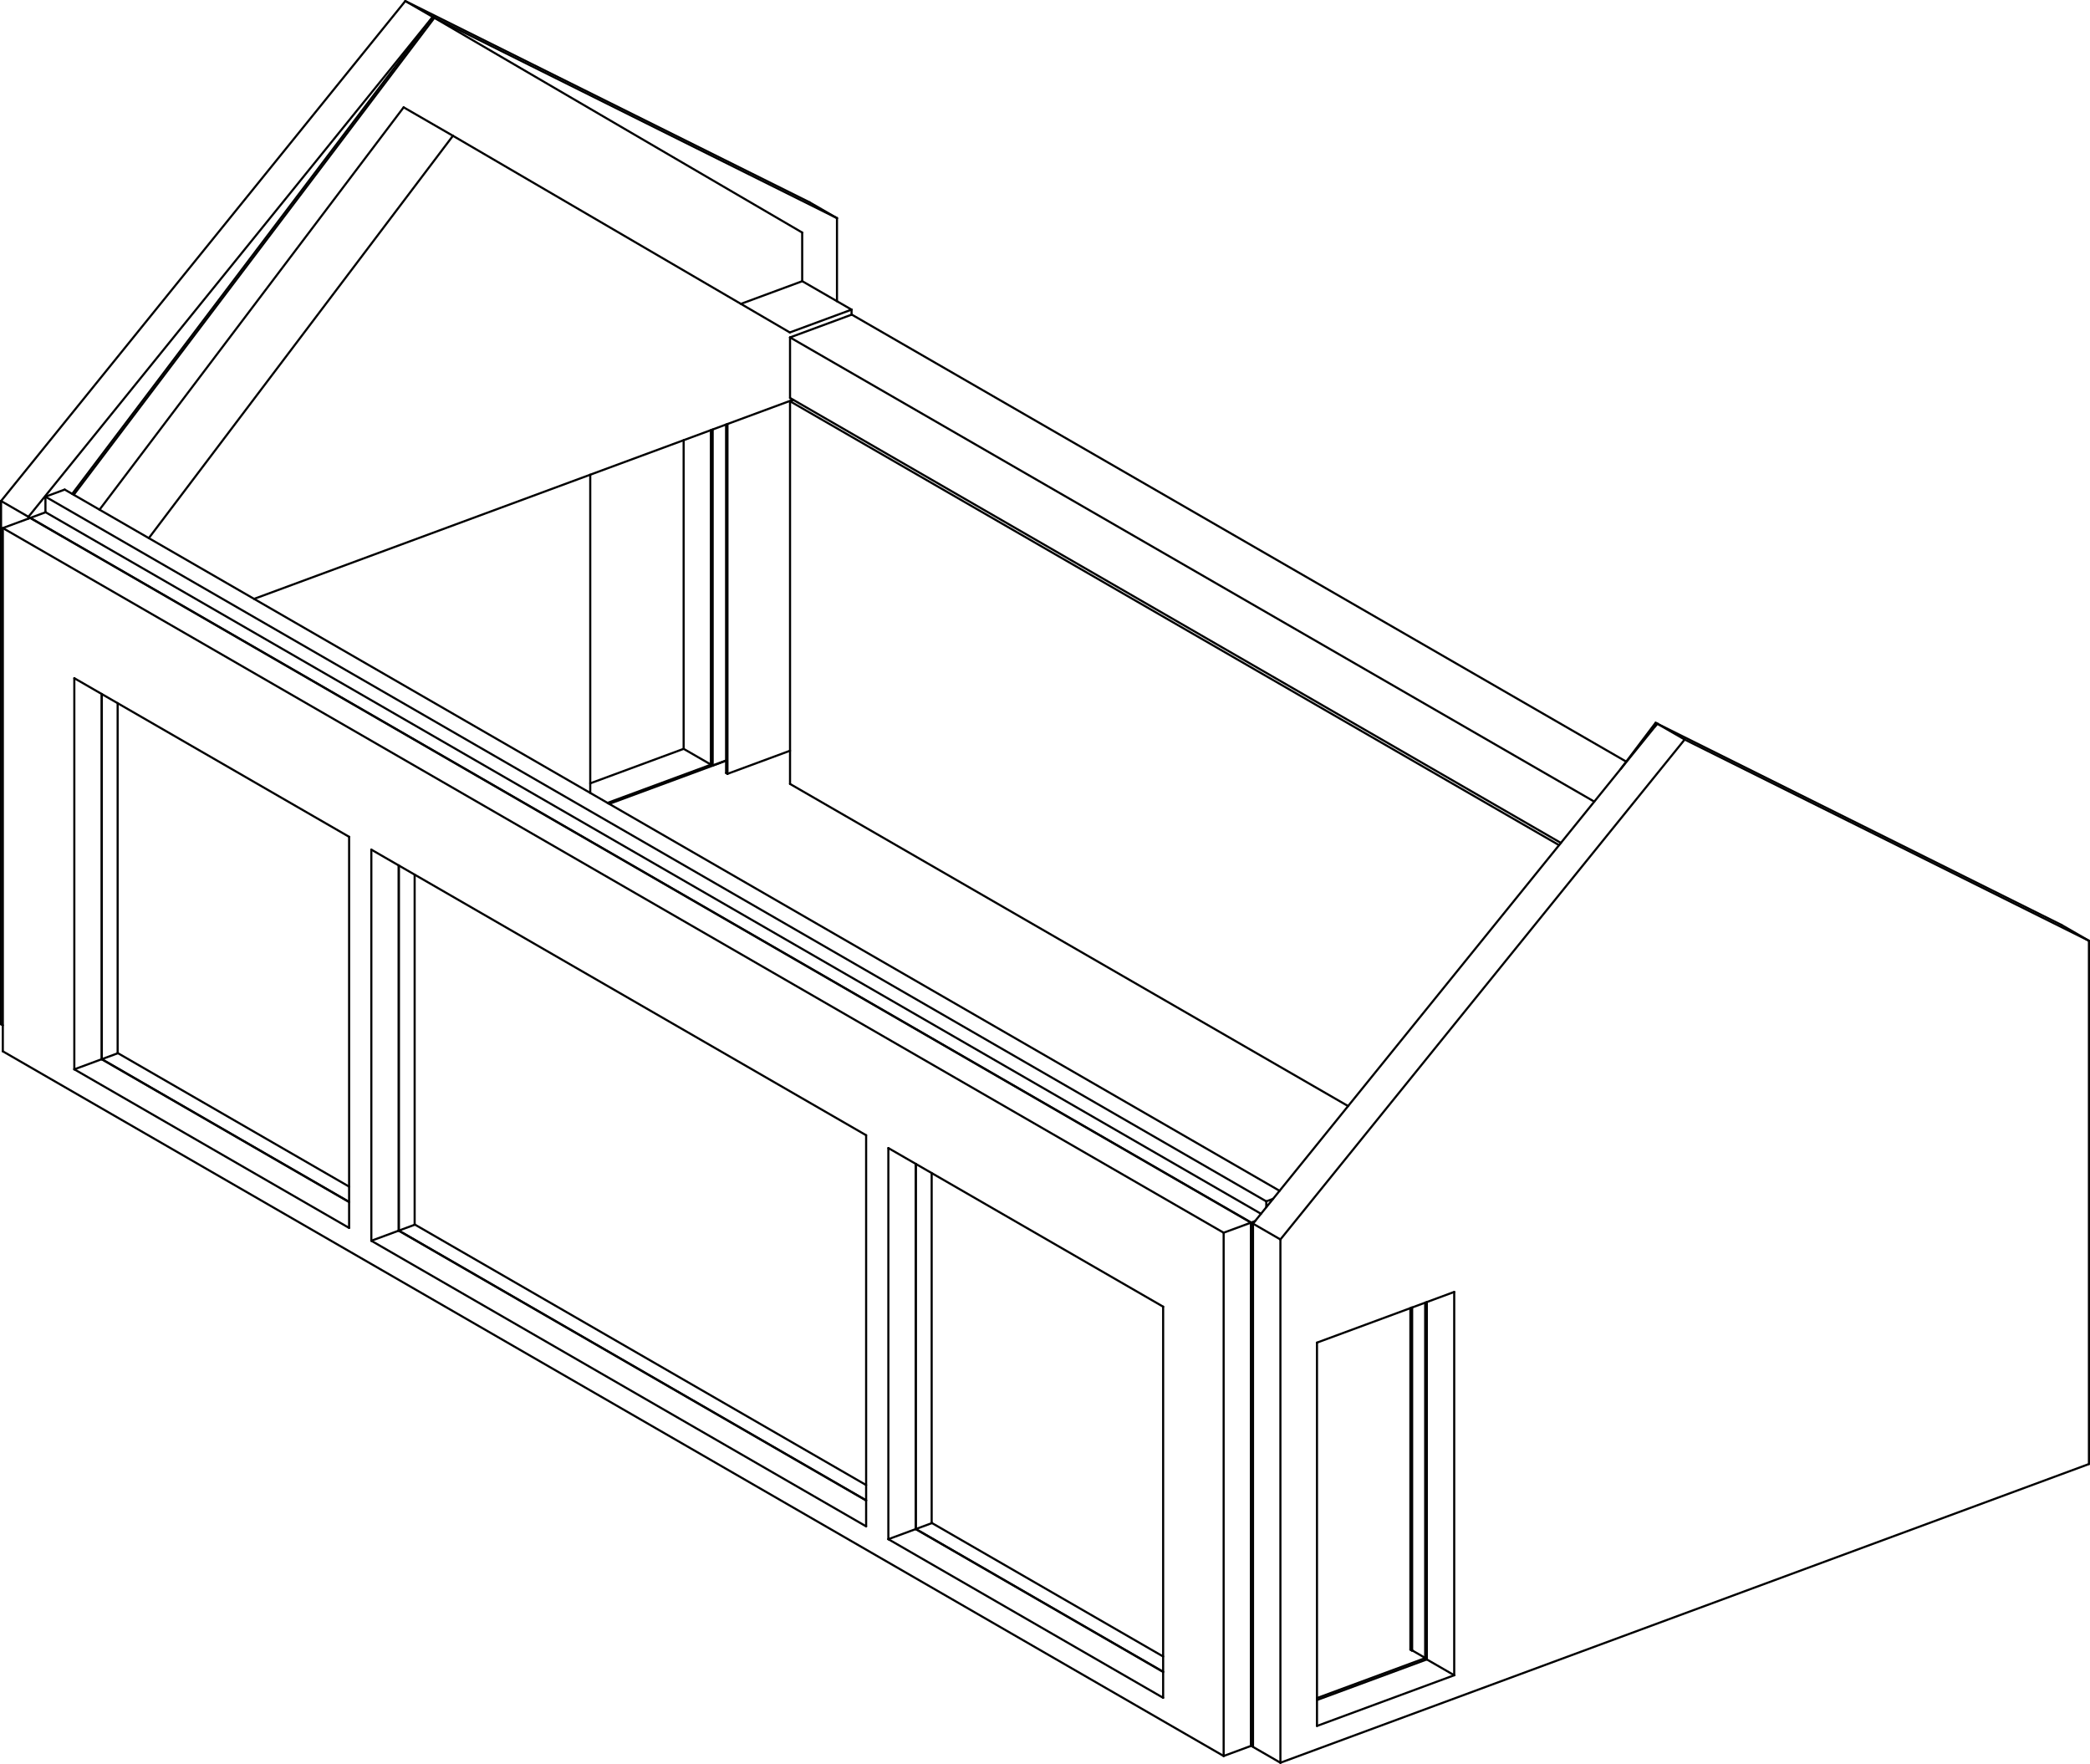
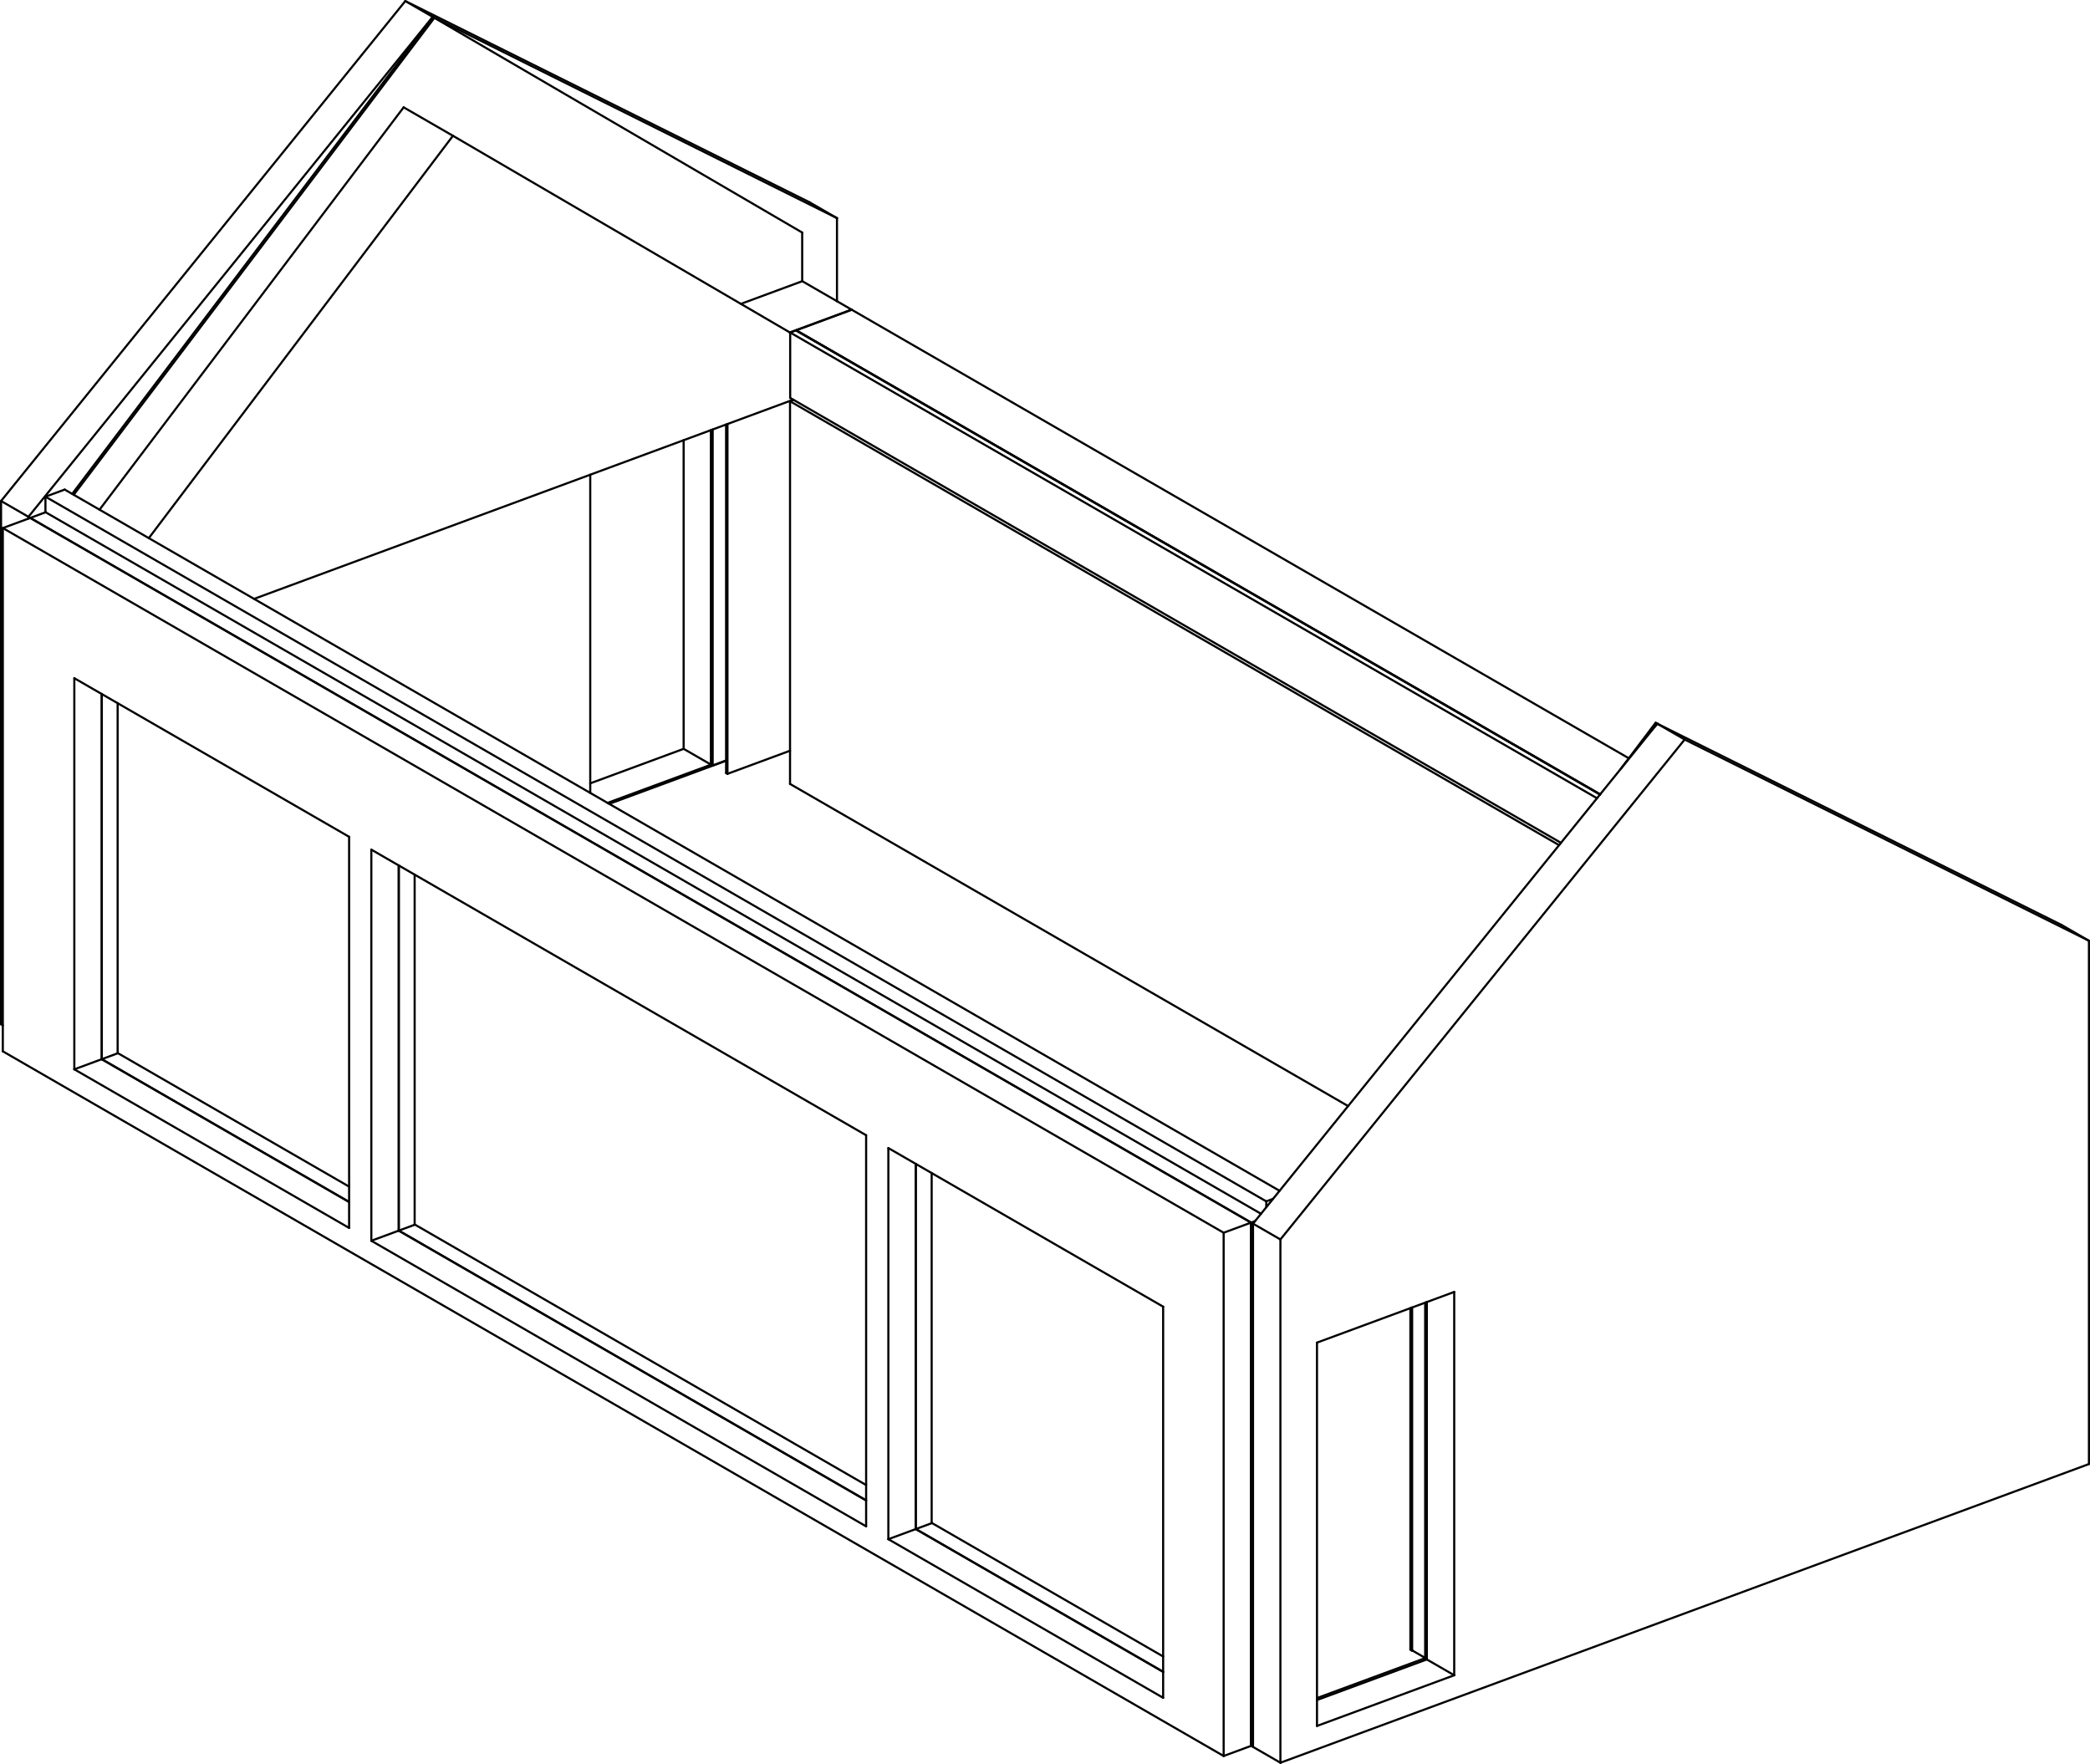
<svg xmlns="http://www.w3.org/2000/svg" width="11868.712mm" height="10015.952mm" viewBox="-5856.269 -4612.79 11868.712 10015.952" version="1.1">
  <g transform="scale(1,-1)" stroke-linecap="round">
    <g fill="none" stroke="rgb(0,0,0)" stroke-width="12.0" id="visible">
      <line x1="1622.645" y1="-5030.086" x2="2237.033" y2="-4803.128" />
      <line x1="-2396.643" y1="47.831" x2="-1732.904" y2="293.019" />
      <line x1="1092.592" y1="-5358.942" x2="1092.592" y2="-2387.471" />
      <line x1="1092.592" y1="-2387.471" x2="-5840.274" y2="1614.154" />
      <line x1="1092.592" y1="-5358.942" x2="-5840.274" y2="-1357.317" />
      <line x1="-5840.274" y1="-1357.317" x2="-5840.274" y2="1614.154" />
      <line x1="-5434.222" y1="-1459.525" x2="-3873.734" y2="-2360.233" />
      <line x1="-5434.222" y1="-1459.525" x2="-5434.222" y2="761.539" />
      <line x1="-5434.222" y1="761.539" x2="-3873.734" y2="-139.169" />
      <line x1="-3873.734" y1="-2360.233" x2="-3873.734" y2="-139.169" />
      <line x1="-3747.546" y1="-2433.069" x2="-937.667" y2="-4054.92" />
      <line x1="-3747.546" y1="-2433.069" x2="-3747.546" y2="-212.004" />
      <line x1="-937.667" y1="-4054.92" x2="-937.667" y2="-1833.856" />
      <line x1="-3747.546" y1="-212.004" x2="-937.667" y2="-1833.856" />
      <line x1="-811.479" y1="-4127.756" x2="749.009" y2="-5028.464" />
      <line x1="-811.479" y1="-4127.756" x2="-811.479" y2="-1906.692" />
      <line x1="749.009" y1="-5028.464" x2="749.009" y2="-2807.4" />
      <line x1="-811.479" y1="-1906.692" x2="749.009" y2="-2807.4" />
      <line x1="1092.592" y1="-5358.942" x2="1247.985" y2="-5301.539" />
      <line x1="1247.985" y1="-5301.539" x2="1247.985" y2="-2330.068" />
      <line x1="1092.592" y1="-2387.471" x2="1247.985" y2="-2330.068" />
      <line x1="-5840.274" y1="1614.154" x2="-5684.881" y2="1671.557" />
      <line x1="1247.985" y1="-2330.068" x2="-5684.881" y2="1671.557" />
      <line x1="-5434.222" y1="-1459.525" x2="-5278.829" y2="-1402.122" />
      <line x1="-5278.829" y1="-1402.122" x2="-3873.734" y2="-2213.138" />
      <line x1="-5278.829" y1="-1402.122" x2="-5278.829" y2="671.847" />
      <line x1="-3747.546" y1="-2433.069" x2="-3592.153" y2="-2375.666" />
      <line x1="-3592.153" y1="-2375.666" x2="-937.667" y2="-3907.825" />
      <line x1="-3592.153" y1="-2375.666" x2="-3592.153" y2="-301.697" />
      <line x1="-811.479" y1="-4127.756" x2="-656.086" y2="-4070.353" />
      <line x1="-656.086" y1="-4070.353" x2="749.009" y2="-4881.369" />
      <line x1="-656.086" y1="-4070.353" x2="-656.086" y2="-1996.384" />
      <line x1="1248.765" y1="-5301.251" x2="1248.765" y2="-2329.779" />
      <line x1="1248.765" y1="-2329.779" x2="-5684.1" y2="1671.846" />
      <line x1="1248.765" y1="-5301.251" x2="1247.985" y2="-5300.8" />
      <line x1="-5684.1" y1="1671.107" x2="-5684.1" y2="1671.846" />
      <line x1="-5278.048" y1="-1401.833" x2="-3873.734" y2="-2212.399" />
      <line x1="-5278.048" y1="-1401.833" x2="-5278.048" y2="671.396" />
      <line x1="-3591.372" y1="-2375.377" x2="-937.667" y2="-3907.086" />
      <line x1="-3591.372" y1="-2375.377" x2="-3591.372" y2="-302.147" />
      <line x1="-655.305" y1="-4070.064" x2="749.009" y2="-4880.629" />
      <line x1="-655.305" y1="-4070.064" x2="-655.305" y2="-1996.834" />
      <line x1="1248.765" y1="-5301.251" x2="1259.385" y2="-5297.328" />
      <line x1="1248.765" y1="-2329.779" x2="1270.977" y2="-2321.574" />
      <line x1="-5684.1" y1="1671.846" x2="-5597.268" y2="1703.922" />
      <line x1="-5278.048" y1="-1401.833" x2="-5186.374" y2="-1367.969" />
      <line x1="-3591.372" y1="-2375.377" x2="-3499.698" y2="-2341.512" />
      <line x1="-655.305" y1="-4070.064" x2="-563.631" y2="-4036.199" />
      <line x1="1334.661" y1="-2242.82" x2="1334.661" y2="-2209.348" />
      <line x1="1334.661" y1="-2209.348" x2="-5598.205" y2="1792.277" />
      <line x1="-5598.205" y1="1704.463" x2="-5598.205" y2="1792.277" />
      <line x1="1304.701" y1="-2279.869" x2="-5598.205" y2="1704.463" />
      <line x1="1410.167" y1="-2149.446" x2="-5488.883" y2="1832.661" />
      <line x1="1334.661" y1="-2209.348" x2="1373.256" y2="-2195.091" />
      <line x1="-5598.205" y1="1792.277" x2="-5488.883" y2="1832.661" />
      <line x1="1414.934" y1="-5397.163" x2="1259.385" y2="-5307.38" />
      <line x1="1414.934" y1="-5397.163" x2="6006.443" y2="-3701.033" />
      <line x1="1414.934" y1="-2425.691" x2="1259.385" y2="-2335.909" />
      <line x1="1414.934" y1="-2425.691" x2="1414.934" y2="-5397.163" />
      <line x1="1259.385" y1="-2335.909" x2="1259.385" y2="-5307.38" />
      <line x1="6006.443" y1="-729.562" x2="5850.894" y2="-639.78" />
      <line x1="6006.443" y1="-3701.033" x2="6006.443" y2="-729.562" />
      <line x1="3710.689" y1="413.341" x2="1414.934" y2="-2425.691" />
      <line x1="6006.443" y1="-729.562" x2="3710.689" y2="413.341" />
      <line x1="2401.952" y1="-4900.389" x2="1622.645" y2="-5188.269" />
      <line x1="2401.952" y1="-4900.389" x2="2401.952" y2="-2723.675" />
      <line x1="2401.952" y1="-2723.675" x2="1622.645" y2="-3011.555" />
      <line x1="1622.645" y1="-5188.269" x2="1622.645" y2="-3011.555" />
      <line x1="3555.14" y1="503.123" x2="1259.385" y2="-2335.909" />
      <line x1="5850.894" y1="-639.78" x2="3555.14" y2="503.123" />
      <line x1="2246.403" y1="-4810.606" x2="1622.645" y2="-5041.026" />
      <line x1="2246.403" y1="-4810.606" x2="2246.403" y2="-2781.136" />
      <line x1="3710.689" y1="413.341" x2="3555.14" y2="503.123" />
      <line x1="2401.952" y1="-4900.389" x2="2246.403" y2="-4810.606" />
      <line x1="-5840.274" y1="-1209.483" x2="-5850.269" y2="-1203.714" />
      <line x1="-5694.72" y1="1677.975" x2="-5850.269" y2="1767.758" />
      <line x1="-5694.72" y1="1677.975" x2="-5694.72" y2="1667.923" />
      <line x1="-5850.269" y1="1767.758" x2="-5850.269" y2="-1203.714" />
      <line x1="-1103.211" y1="3374.105" x2="-1258.761" y2="3463.887" />
      <line x1="-1103.211" y1="2902.245" x2="-1103.211" y2="3374.105" />
      <line x1="-3398.966" y1="4517.007" x2="-5694.72" y2="1677.975" />
      <line x1="-1103.211" y1="3374.105" x2="-3398.966" y2="4517.007" />
      <line x1="-1818.487" y1="270.57" x2="-2406.325" y2="53.42" />
      <line x1="-1818.487" y1="270.57" x2="-1818.487" y2="2170.538" />
      <line x1="-3554.515" y1="4606.79" x2="-5850.269" y2="1767.758" />
      <line x1="-1258.761" y1="3463.887" x2="-3554.515" y2="4606.79" />
      <line x1="-1974.036" y1="360.353" x2="-2504.402" y2="164.432" />
      <line x1="-1974.036" y1="360.353" x2="-1974.036" y2="2113.077" />
      <line x1="-3398.966" y1="4517.007" x2="-3554.515" y2="4606.79" />
      <line x1="-1818.487" y1="270.57" x2="-1974.036" y2="360.353" />
      <line x1="3554.515" y1="503.483" x2="3541.326" y2="486.04" />
      <line x1="3555.137" y1="503.12" x2="3554.515" y2="503.483" />
      <line x1="2245.779" y1="-4809.359" x2="2246.403" y2="-4809.128" />
      <line x1="2245.779" y1="-4809.359" x2="2245.779" y2="-2781.366" />
      <line x1="3545.769" y1="508.531" x2="3347.937" y2="246.886" />
      <line x1="2237.033" y1="-4804.311" x2="2237.033" y2="-2784.597" />
      <line x1="3554.515" y1="503.483" x2="3545.769" y2="508.531" />
      <line x1="2237.033" y1="-4804.311" x2="2245.779" y2="-4809.359" />
      <line x1="-3389.595" y1="4511.599" x2="-5437.565" y2="1803.04" />
      <line x1="-1300.771" y1="3292.255" x2="-3389.595" y2="4511.599" />
      <line x1="-1300.771" y1="3015.832" x2="-1300.771" y2="3292.255" />
      <line x1="-1809.117" y1="266.049" x2="-1732.904" y2="294.202" />
      <line x1="-1809.117" y1="266.049" x2="-1809.117" y2="2174" />
      <line x1="-3398.341" y1="4516.647" x2="-5446.311" y2="1808.088" />
      <line x1="-1817.863" y1="271.097" x2="-1817.863" y2="2170.769" />
      <line x1="-3389.595" y1="4511.599" x2="-3398.341" y2="4516.647" />
      <line x1="-1817.863" y1="271.097" x2="-1809.117" y2="266.049" />
      <line x1="-565.505" y1="-4035.118" x2="-565.505" y2="-2048.667" />
      <line x1="749.009" y1="-4793.851" x2="-565.505" y2="-4035.118" />
      <line x1="-3501.572" y1="-2340.43" x2="-3501.572" y2="-353.98" />
      <line x1="-937.667" y1="-3820.307" x2="-3501.572" y2="-2340.43" />
      <line x1="-5188.249" y1="-1366.887" x2="-5188.249" y2="619.564" />
      <line x1="-3873.734" y1="-2125.62" x2="-5188.249" y2="-1366.887" />
+       <line x1="3008.125" y1="-173.34" x2="-1369.019" y2="2353.132" />
+       <line x1="3229.993" y1="101.032" x2="-1336.223" y2="2736.635" />
+       <line x1="3212.877" y1="79.866" x2="-1369.019" y2="2724.519" />
+       <line x1="-1336.223" y1="2736.635" x2="-1369.019" y2="2724.519" />
+       <line x1="-1369.019" y1="2724.519" x2="-1369.019" y2="2353.132" />
+       <line x1="3393.296" y1="306.877" x2="-1019.19" y2="2853.748" />
+       <line x1="-1334.661" y1="2737.211" x2="-1334.661" y2="2736.324" />
+       <line x1="-1019.19" y1="2853.748" x2="-1334.661" y2="2737.211" />
+       <line x1="3230.319" y1="101.435" x2="-1334.661" y2="2736.324" />
+       <line x1="3230.808" y1="102.04" x2="-1334.661" y2="2737.211" />
+       <line x1="-1334.661" y1="2735.733" x2="-1334.661" y2="2736.324" />
      <line x1="2997.448" y1="-186.544" x2="-1369.8" y2="2334.216" />
      <line x1="-1369.8" y1="161.05" x2="-1369.8" y2="2334.216" />
      <line x1="1799.346" y1="-1668.169" x2="-1369.8" y2="161.05" />
-       <line x1="-1369.8" y1="2334.216" x2="-1350.122" y2="2341.485" />
-       <line x1="3197.31" y1="60.615" x2="-1369.8" y2="2696.734" />
-       <line x1="-1369.8" y1="2352.843" x2="-1369.8" y2="2696.734" />
-       <line x1="3007.717" y1="-173.844" x2="-1369.8" y2="2352.843" />
-       <line x1="3378.822" y1="287.734" x2="-1019.19" y2="2826.251" />
-       <line x1="-1369.8" y1="2696.734" x2="-1019.19" y2="2826.251" />
-       <line x1="-4413.471" y1="1211.936" x2="-1352.309" y2="2342.747" />
+       <line x1="-1369.8" y1="2334.216" x2="-1349.341" y2="2341.774" />
+       <line x1="-4413.471" y1="1211.936" x2="-1351.528" y2="2343.036" />
      <line x1="-1020.439" y1="2854.469" x2="-1300.303" y2="3016.006" />
-       <line x1="-1020.439" y1="2825.79" x2="-1020.439" y2="2854.469" />
+       <line x1="-1020.439" y1="2853.287" x2="-1020.439" y2="2854.469" />
      <line x1="-1020.439" y1="2854.469" x2="-1371.049" y2="2724.952" />
      <line x1="-1300.303" y1="3016.006" x2="-1648.99" y2="2887.199" />
      <line x1="-3284.178" y1="3841.734" x2="-3564.041" y2="4003.27" />
      <line x1="-1371.049" y1="2724.952" x2="-3284.178" y2="3841.734" />
      <line x1="-3284.178" y1="3841.734" x2="-5011.217" y2="1556.953" />
      <line x1="-3564.041" y1="4003.27" x2="-5291.08" y2="1718.49" />
      <line x1="2163.007" y1="-4759.218" x2="2163.007" y2="-2811.943" />
      <line x1="2237.033" y1="-4801.945" x2="2163.007" y2="-4759.218" />
      <line x1="2160.82" y1="-4759.434" x2="2163.007" y2="-4758.626" />
      <line x1="2160.82" y1="-2812.751" x2="2160.82" y2="-4759.434" />
      <line x1="2160.82" y1="-4759.434" x2="2153.011" y2="-4754.927" />
      <line x1="2153.011" y1="-2815.635" x2="2153.011" y2="-4754.927" />
      <line x1="-2504.402" y1="1917.157" x2="-2504.402" y2="110.029" />
      <line x1="-1725.095" y1="218.439" x2="-1369.8" y2="349.687" />
      <line x1="-1725.095" y1="2205.038" x2="-1725.095" y2="218.439" />
      <line x1="-1725.095" y1="218.439" x2="-1732.904" y2="222.946" />
      <line x1="-1732.904" y1="2202.153" x2="-1732.904" y2="222.946" />
    </g>
  </g>
</svg>
